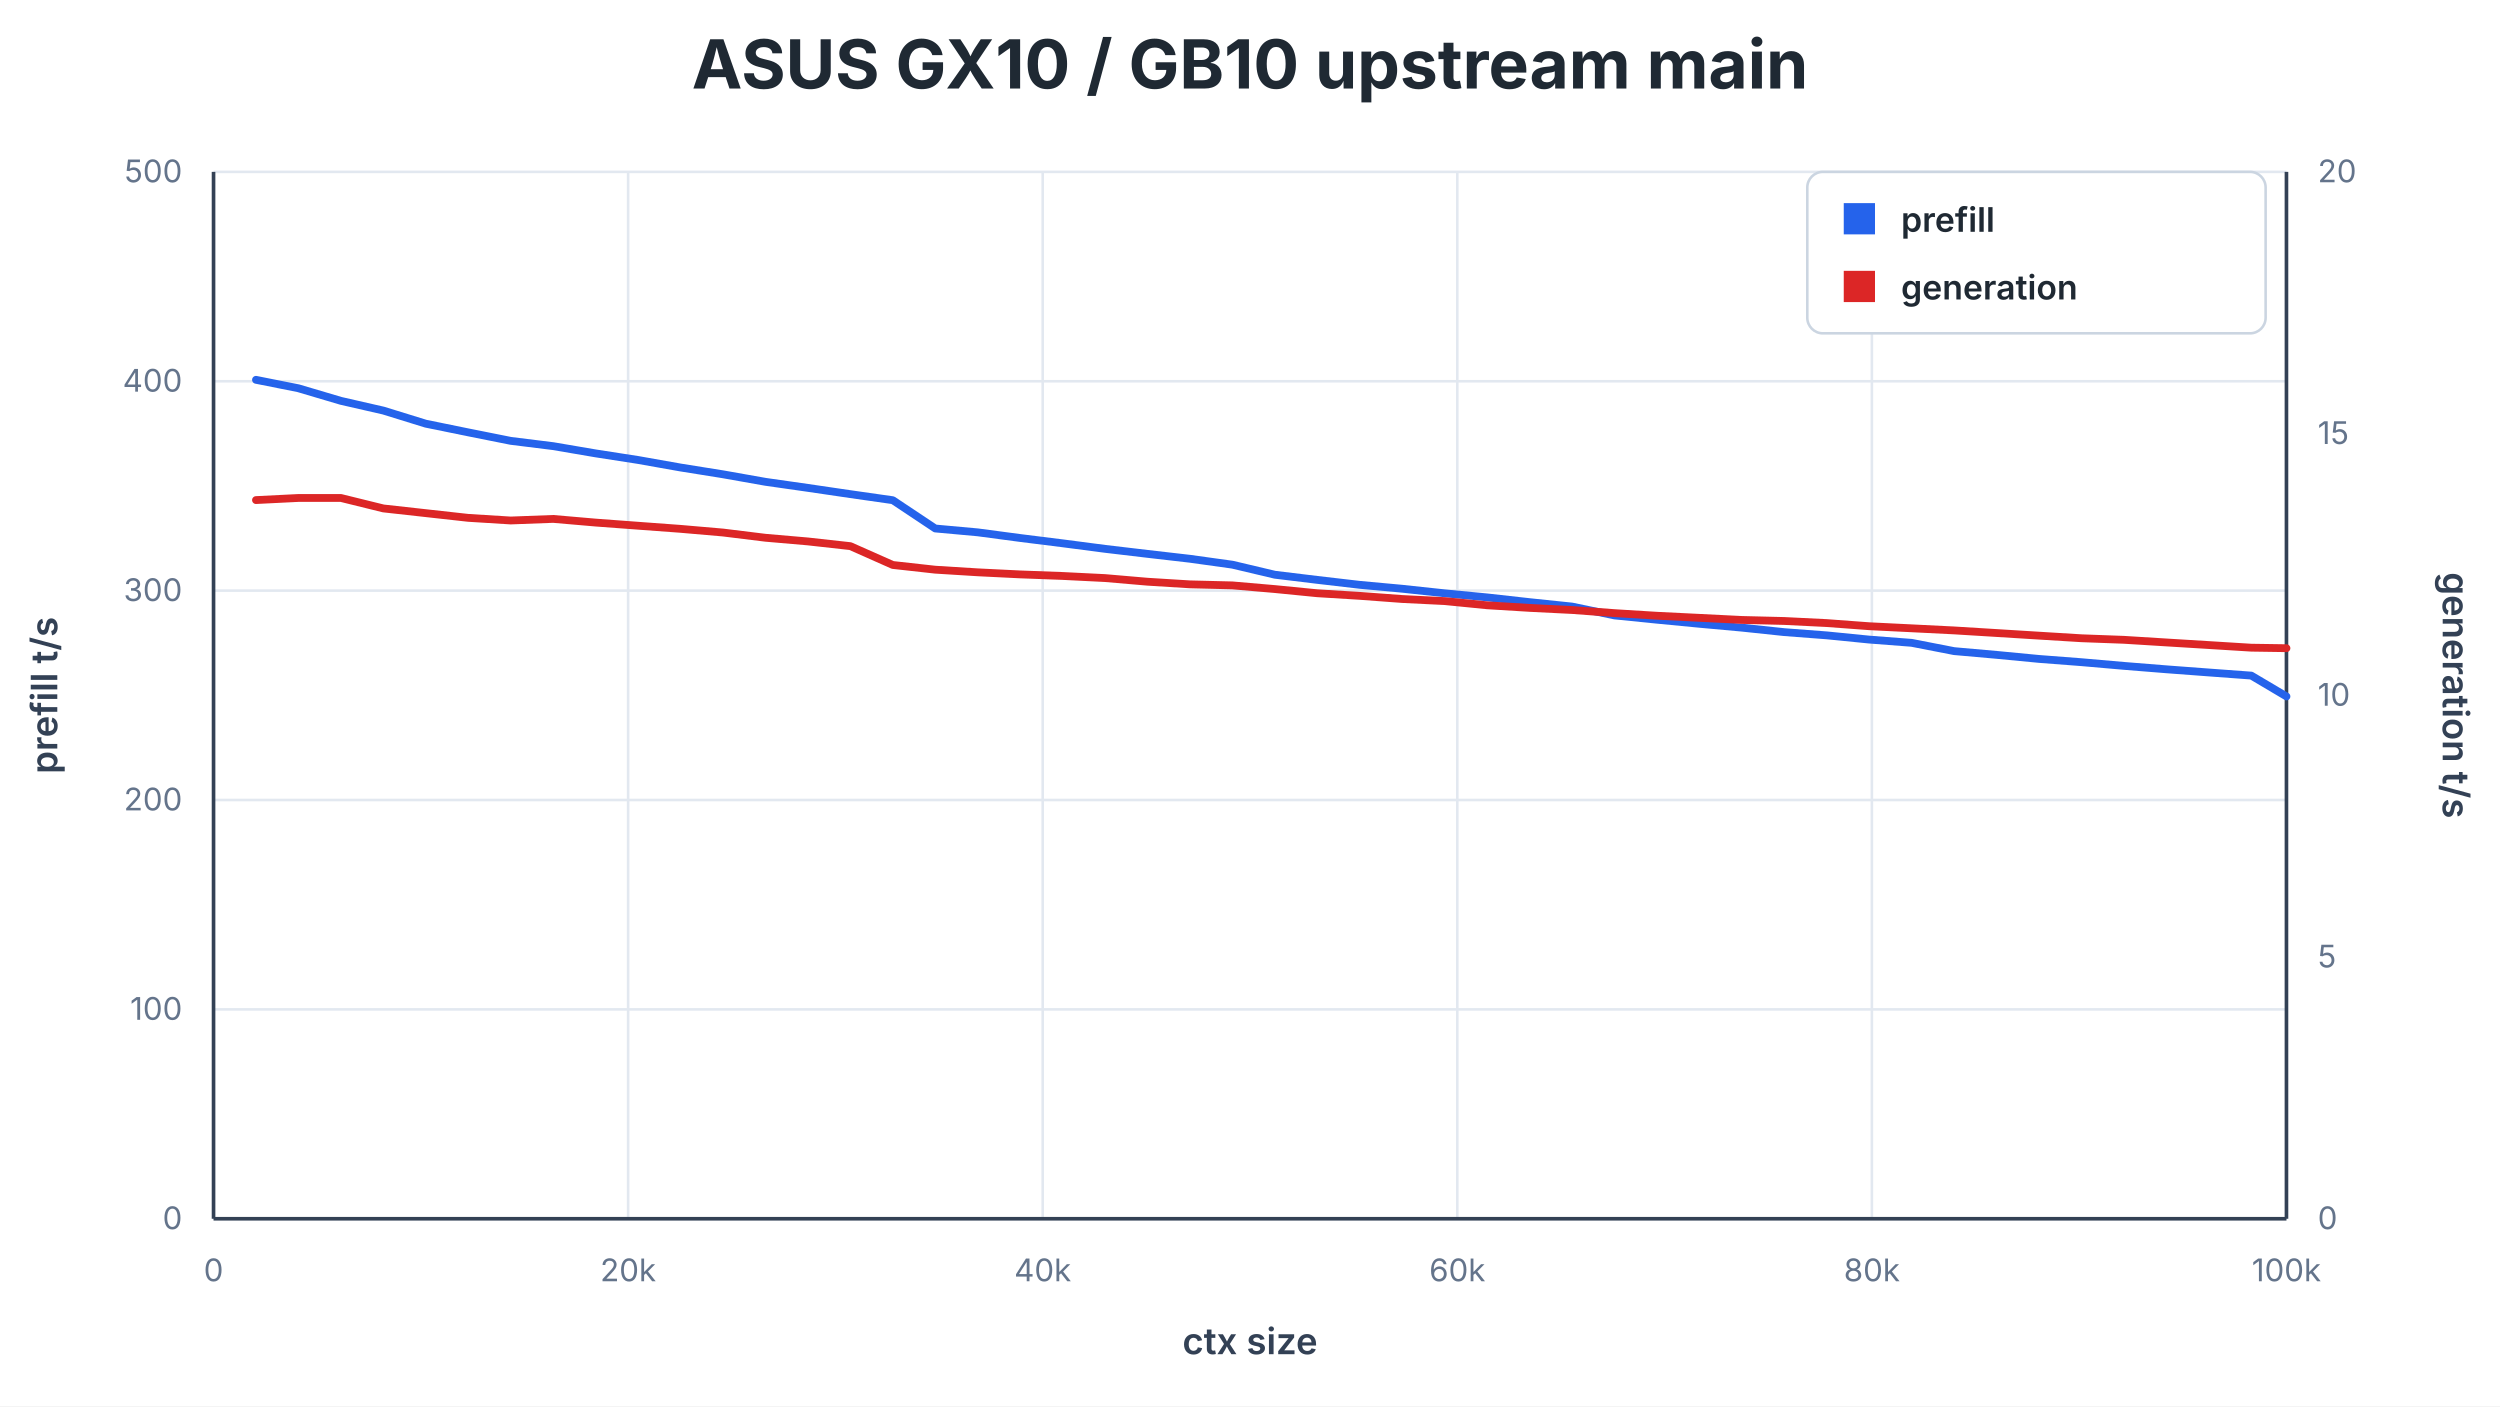
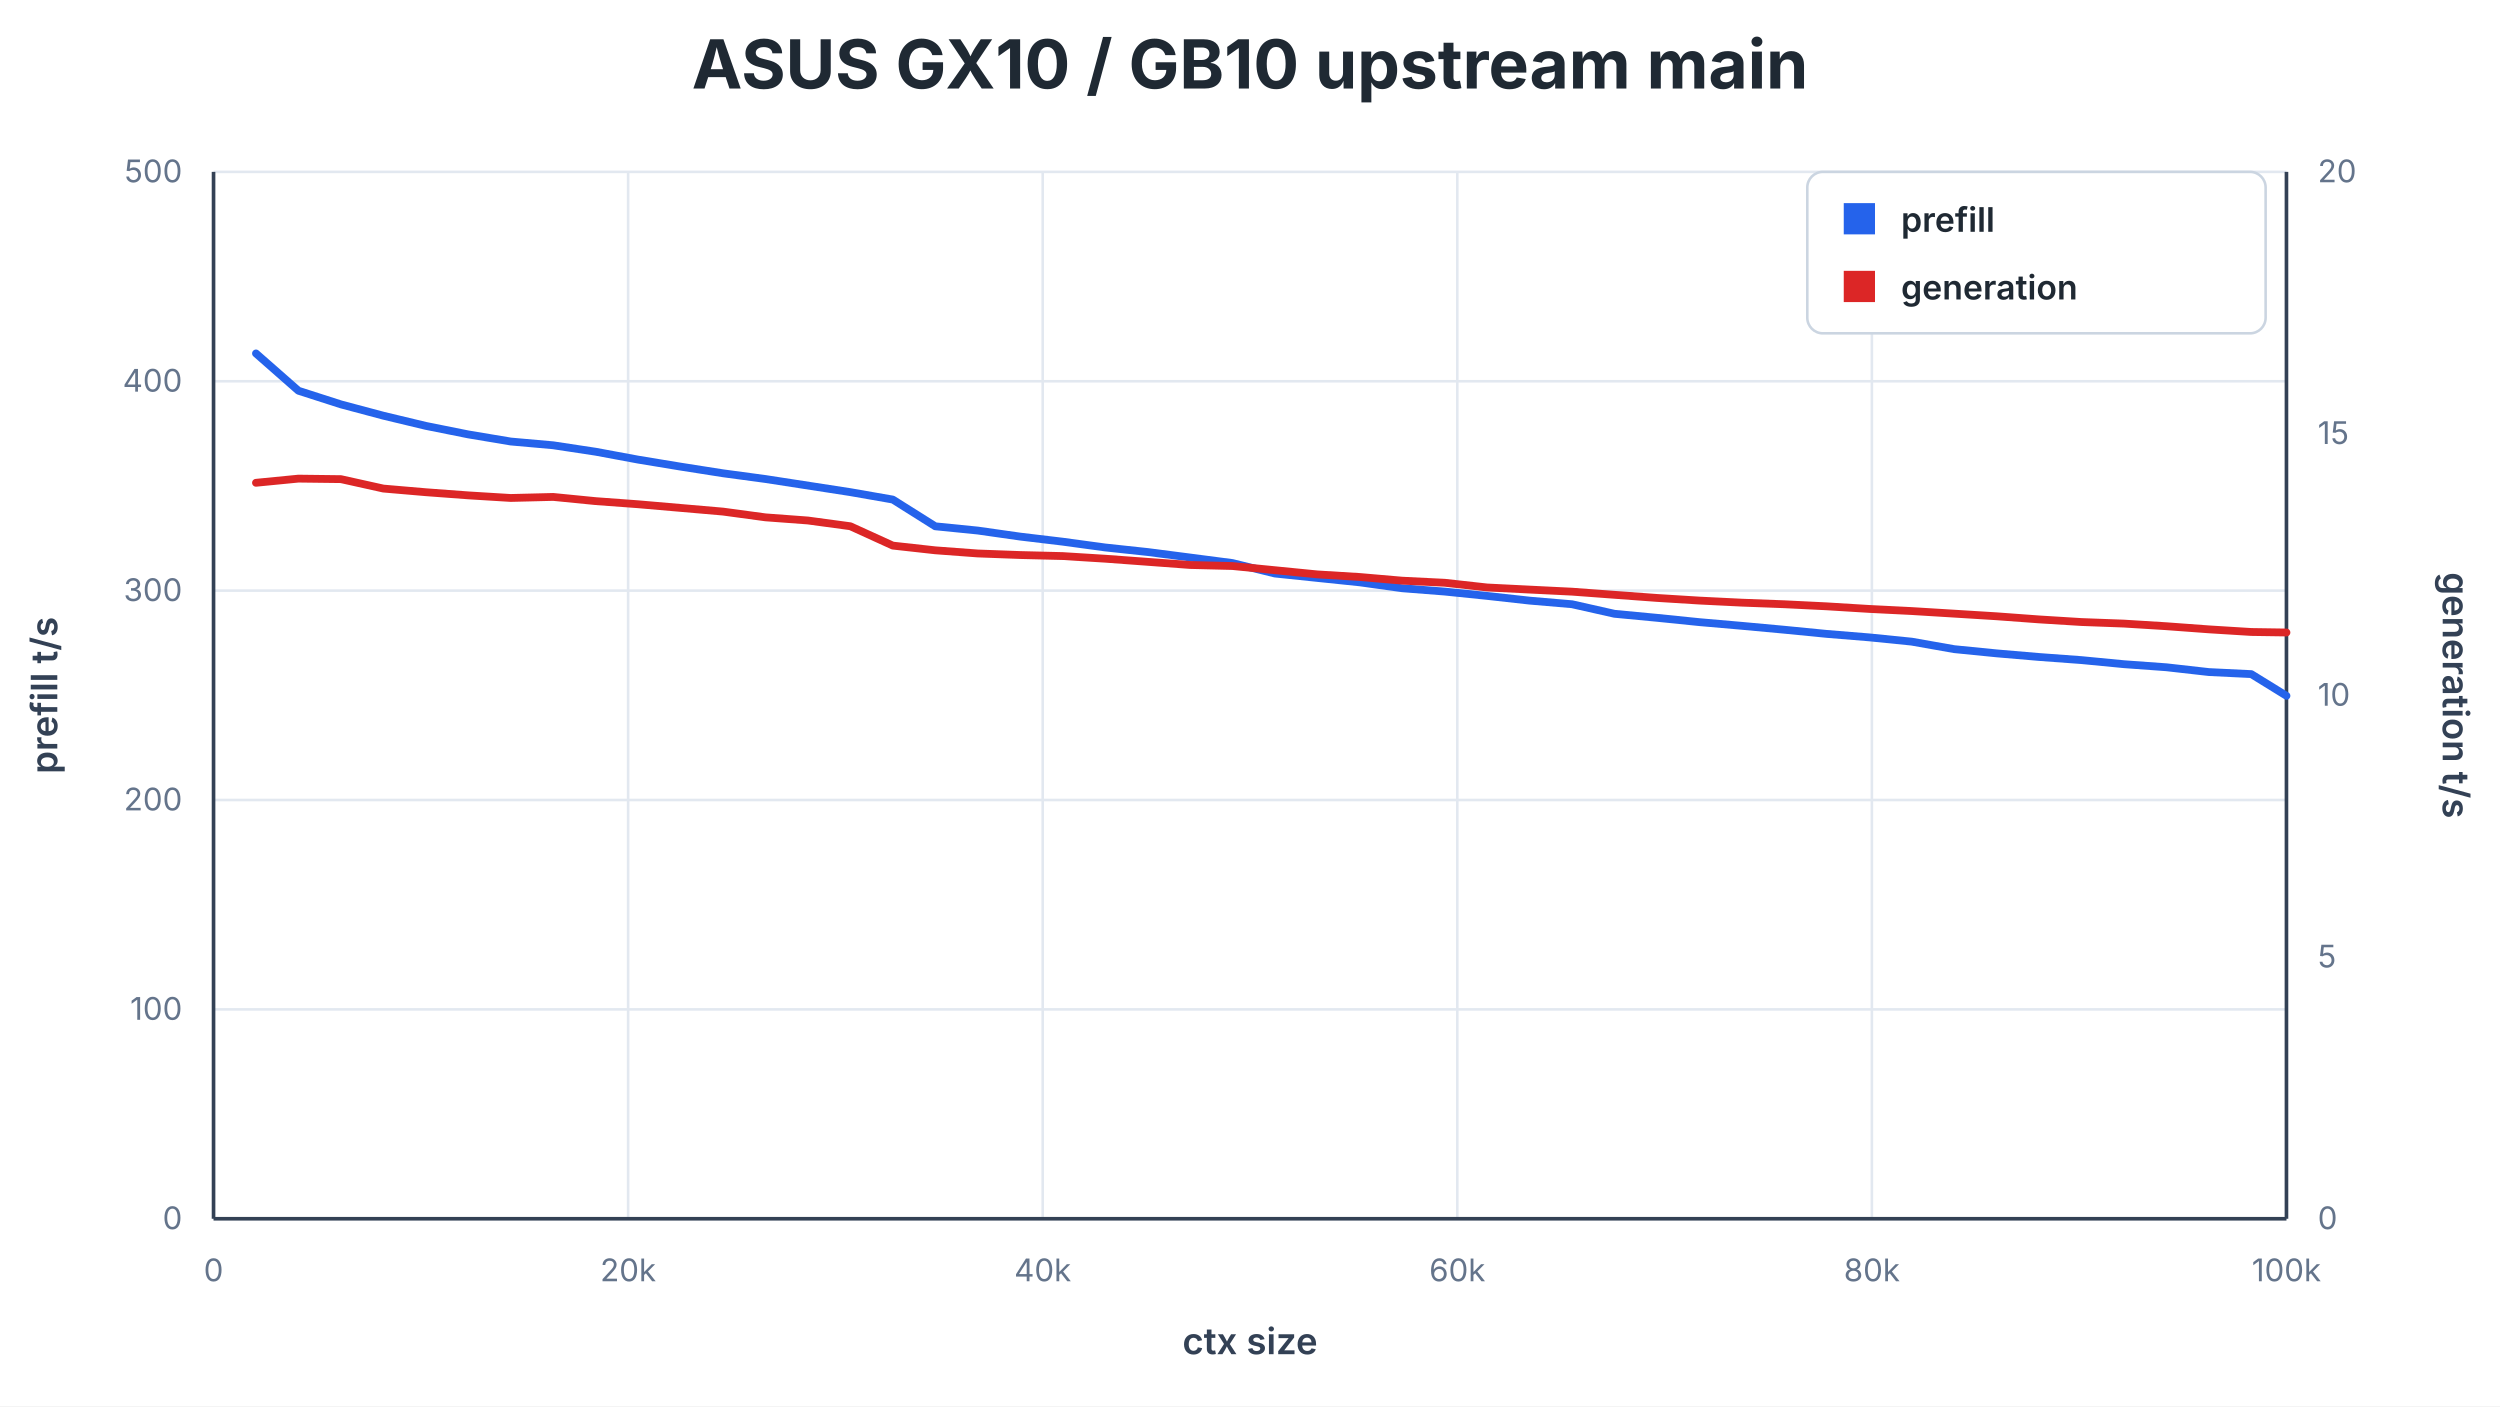
<svg xmlns="http://www.w3.org/2000/svg" width="960" height="540" viewBox="0 0 960 540">
  <style>
text { font-family: -apple-system, BlinkMacSystemFont, 'Segoe UI', sans-serif; }
.title { font-size: 26px; font-weight: 700; fill: #1f2933; }
.axis-label { font-size: 14px; font-weight: 600; fill: #334155; }
.tick { font-size: 12px; fill: #64748b; }
.legend { font-size: 13px; font-weight: 600; fill: #1f2933; }
</style>
  <rect width="960" height="540" fill="#ffffff" />
  <text class="title" x="480.0" y="34" text-anchor="middle">ASUS GX10 / GB10 upstream main</text>
  <line x1="82" y1="468.00" x2="878" y2="468.00" stroke="#e2e8f0" stroke-width="1" />
  <text class="tick" x="70" y="472.00" text-anchor="end">0</text>
  <line x1="82" y1="387.60" x2="878" y2="387.60" stroke="#e2e8f0" stroke-width="1" />
  <text class="tick" x="70" y="391.60" text-anchor="end">100</text>
  <line x1="82" y1="307.20" x2="878" y2="307.20" stroke="#e2e8f0" stroke-width="1" />
  <text class="tick" x="70" y="311.20" text-anchor="end">200</text>
  <line x1="82" y1="226.80" x2="878" y2="226.80" stroke="#e2e8f0" stroke-width="1" />
  <text class="tick" x="70" y="230.80" text-anchor="end">300</text>
  <line x1="82" y1="146.40" x2="878" y2="146.40" stroke="#e2e8f0" stroke-width="1" />
  <text class="tick" x="70" y="150.40" text-anchor="end">400</text>
  <line x1="82" y1="66.00" x2="878" y2="66.00" stroke="#e2e8f0" stroke-width="1" />
  <text class="tick" x="70" y="70.00" text-anchor="end">500</text>
  <text class="tick" x="890" y="472.00" text-anchor="start">0</text>
  <text class="tick" x="890" y="371.50" text-anchor="start">5</text>
  <text class="tick" x="890" y="271.00" text-anchor="start">10</text>
  <text class="tick" x="890" y="170.50" text-anchor="start">15</text>
  <text class="tick" x="890" y="70.00" text-anchor="start">20</text>
  <line x1="82.00" y1="66" x2="82.00" y2="468" stroke="#e2e8f0" stroke-width="1" />
  <text class="tick" x="82.00" y="492" text-anchor="middle">0</text>
  <line x1="241.20" y1="66" x2="241.20" y2="468" stroke="#e2e8f0" stroke-width="1" />
  <text class="tick" x="241.20" y="492" text-anchor="middle">20k</text>
  <line x1="400.40" y1="66" x2="400.40" y2="468" stroke="#e2e8f0" stroke-width="1" />
  <text class="tick" x="400.40" y="492" text-anchor="middle">40k</text>
  <line x1="559.60" y1="66" x2="559.60" y2="468" stroke="#e2e8f0" stroke-width="1" />
  <text class="tick" x="559.60" y="492" text-anchor="middle">60k</text>
  <line x1="718.80" y1="66" x2="718.80" y2="468" stroke="#e2e8f0" stroke-width="1" />
  <text class="tick" x="718.80" y="492" text-anchor="middle">80k</text>
  <line x1="878.00" y1="66" x2="878.00" y2="468" stroke="#e2e8f0" stroke-width="1" />
  <text class="tick" x="878.00" y="492" text-anchor="middle">100k</text>
  <line x1="82" y1="66" x2="82" y2="468" stroke="#334155" stroke-width="1.4" />
  <line x1="878" y1="66" x2="878" y2="468" stroke="#334155" stroke-width="1.4" />
  <line x1="82" y1="468" x2="878" y2="468" stroke="#334155" stroke-width="1.4" />
  <text class="axis-label" x="480.0" y="520" text-anchor="middle">ctx size</text>
  <text class="axis-label" x="22" y="267.0" text-anchor="middle" transform="rotate(-90 22 267.0)">prefill t/s</text>
  <text class="axis-label" x="938" y="267.0" text-anchor="middle" transform="rotate(90 938 267.0)">generation t/s</text>
-   <polyline fill="none" stroke="#2563eb" stroke-width="3" stroke-linecap="round" stroke-linejoin="round" points="98.30,145.85 114.60,149.10 130.91,153.93 147.21,157.66 163.51,162.70 179.81,166.03 196.11,169.29 212.42,171.32 228.72,174.10 245.02,176.63 261.32,179.52 277.62,182.13 293.93,185.02 310.23,187.35 326.53,189.75 342.83,192.08 359.14,202.94 375.44,204.42 391.74,206.59 408.04,208.63 424.34,210.76 440.65,212.69 456.95,214.57 473.25,216.84 489.55,220.70 505.85,222.68 522.16,224.58 538.46,226.08 554.76,227.83 571.06,229.40 587.36,231.22 603.67,232.92 619.97,236.33 636.27,237.97 652.57,239.54 668.87,241.02 685.18,242.74 701.48,243.98 717.78,245.60 734.08,246.85 750.39,250.03 766.69,251.47 782.99,253.03 799.29,254.28 815.59,255.70 831.90,257.01 848.20,258.23 864.50,259.43 878.00,267.43" />
-   <polyline fill="none" stroke="#dc2626" stroke-width="3" stroke-linecap="round" stroke-linejoin="round" points="98.30,192.03 114.60,191.22 130.91,191.22 147.21,195.24 163.51,197.05 179.81,198.86 196.11,199.87 212.42,199.26 228.72,200.67 245.02,201.88 261.32,203.08 277.62,204.49 293.93,206.50 310.23,207.91 326.53,209.72 342.83,216.95 359.14,218.76 375.44,219.77 391.74,220.57 408.04,221.17 424.34,221.98 440.65,223.38 456.95,224.39 473.25,224.79 489.55,226.20 505.85,227.81 522.16,228.81 538.46,230.02 554.76,230.82 571.06,232.43 587.36,233.43 603.67,234.24 619.97,235.44 636.27,236.45 652.57,237.25 668.87,238.06 685.18,238.46 701.48,239.26 717.78,240.47 734.08,241.27 750.39,242.08 766.69,243.08 782.99,244.09 799.29,245.09 815.59,245.69 831.90,246.70 848.20,247.70 864.50,248.71 878.00,248.91" />
+   <polyline fill="none" stroke="#2563eb" stroke-width="3" stroke-linecap="round" stroke-linejoin="round" points="98.30,135.72 114.60,150.04 130.91,155.28 147.21,159.63 163.51,163.54 179.81,166.81 196.11,169.54 212.42,170.99 228.72,173.46 245.02,176.49 261.32,179.18 277.62,181.74 293.93,183.94 310.23,186.46 326.53,188.98 342.83,191.83 359.14,202.10 375.44,203.73 391.74,206.05 408.04,208.00 424.34,210.22 440.65,211.97 456.95,214.08 473.25,216.21 489.55,220.23 505.85,221.93 522.16,223.62 538.46,225.89 554.76,227.16 571.06,228.83 587.36,230.64 603.67,232.03 619.97,235.70 636.27,237.24 652.57,238.90 668.87,240.32 685.18,241.82 701.48,243.42 717.78,244.75 734.08,246.39 750.39,249.27 766.69,250.89 782.99,252.28 799.29,253.48 815.59,255.05 831.90,256.23 848.20,258.07 864.50,258.86 878.00,267.19" />
+   <polyline fill="none" stroke="#dc2626" stroke-width="3" stroke-linecap="round" stroke-linejoin="round" points="98.30,185.39 114.60,183.79 130.91,183.99 147.21,187.61 163.51,189.01 179.81,190.22 196.11,191.22 212.42,190.82 228.72,192.43 245.02,193.63 261.32,195.04 277.62,196.45 293.93,198.66 310.23,199.87 326.53,202.08 342.83,209.51 359.14,211.32 375.44,212.53 391.74,213.13 408.04,213.53 424.34,214.54 440.65,215.74 456.95,216.95 473.25,217.35 489.55,218.96 505.85,220.57 522.16,221.57 538.46,222.98 554.76,223.78 571.06,225.59 587.36,226.40 603.67,227.20 619.97,228.41 636.27,229.61 652.57,230.62 668.87,231.42 685.18,232.03 701.48,232.83 717.78,233.83 734.08,234.64 750.39,235.64 766.69,236.65 782.99,237.85 799.29,238.86 815.59,239.46 831.90,240.47 848.20,241.67 864.50,242.68 878.00,242.88" />
  <rect x="694" y="66" width="176" height="62" rx="6" fill="#ffffff" stroke="#cbd5e1" />
  <rect x="708" y="78" width="12" height="12" fill="#2563eb" />
  <text class="legend" x="730" y="89">prefill</text>
  <rect x="708" y="104" width="12" height="12" fill="#dc2626" />
  <text class="legend" x="730" y="115">generation</text>
</svg>
